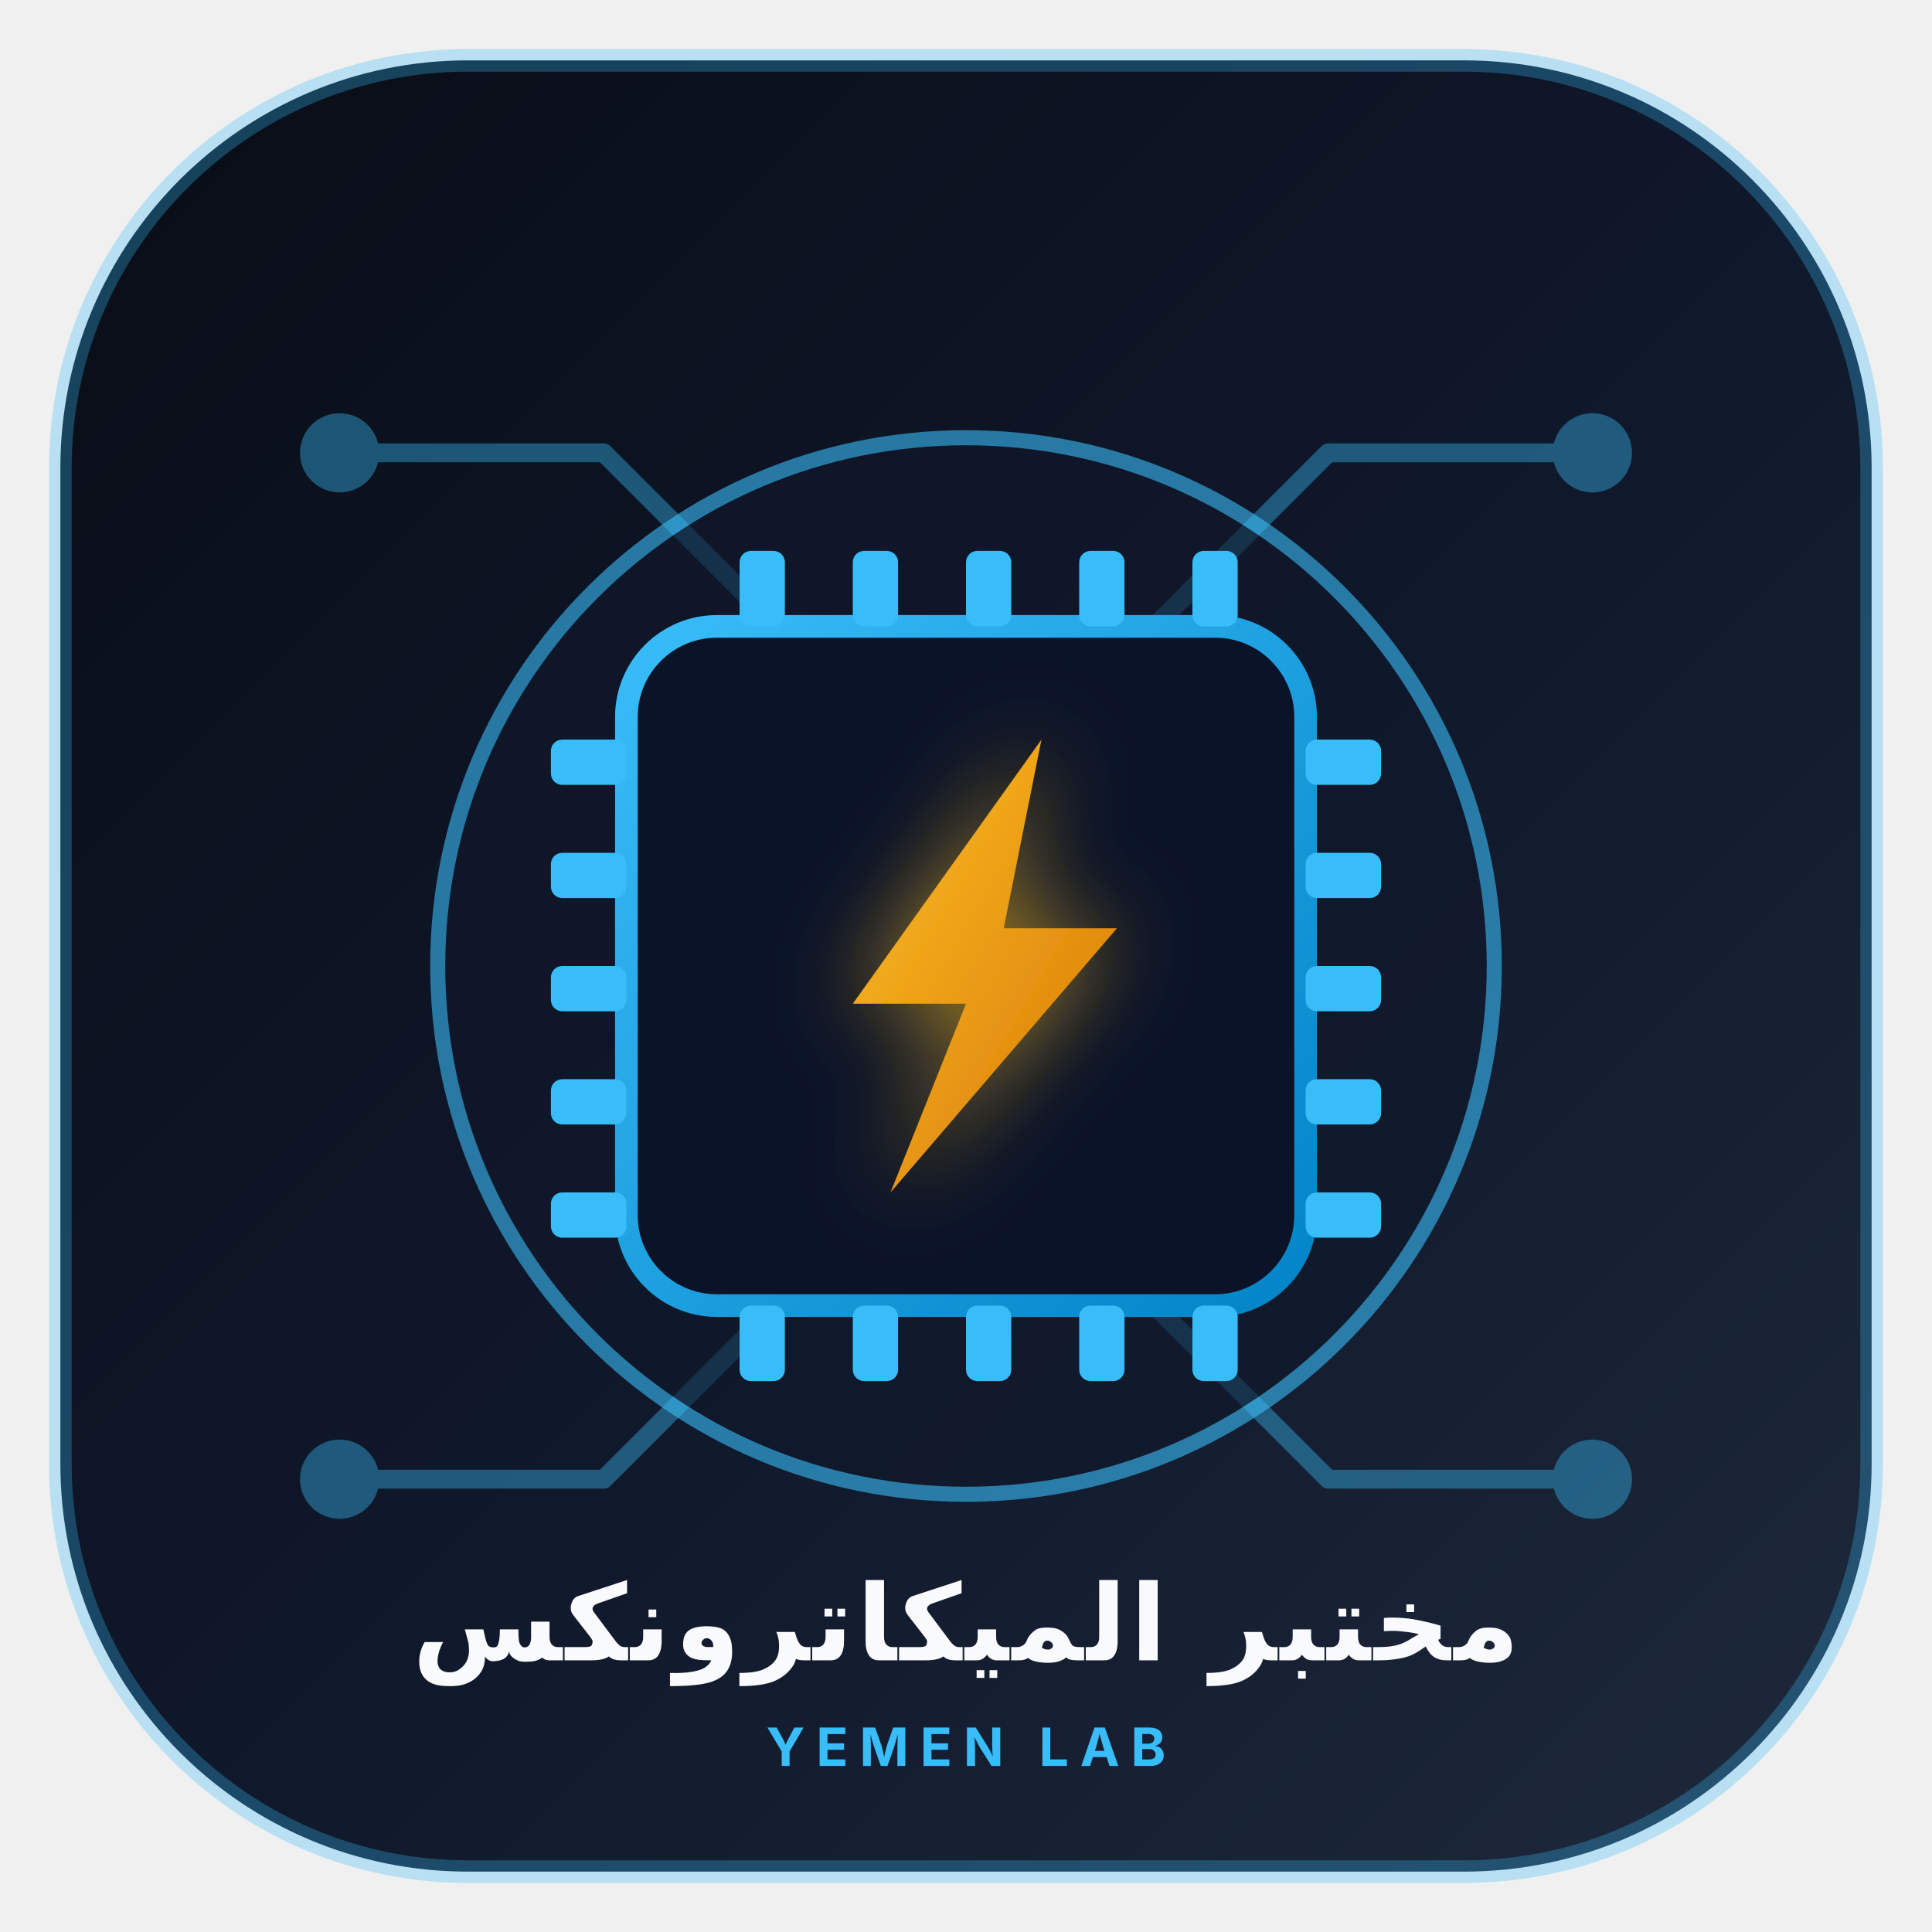
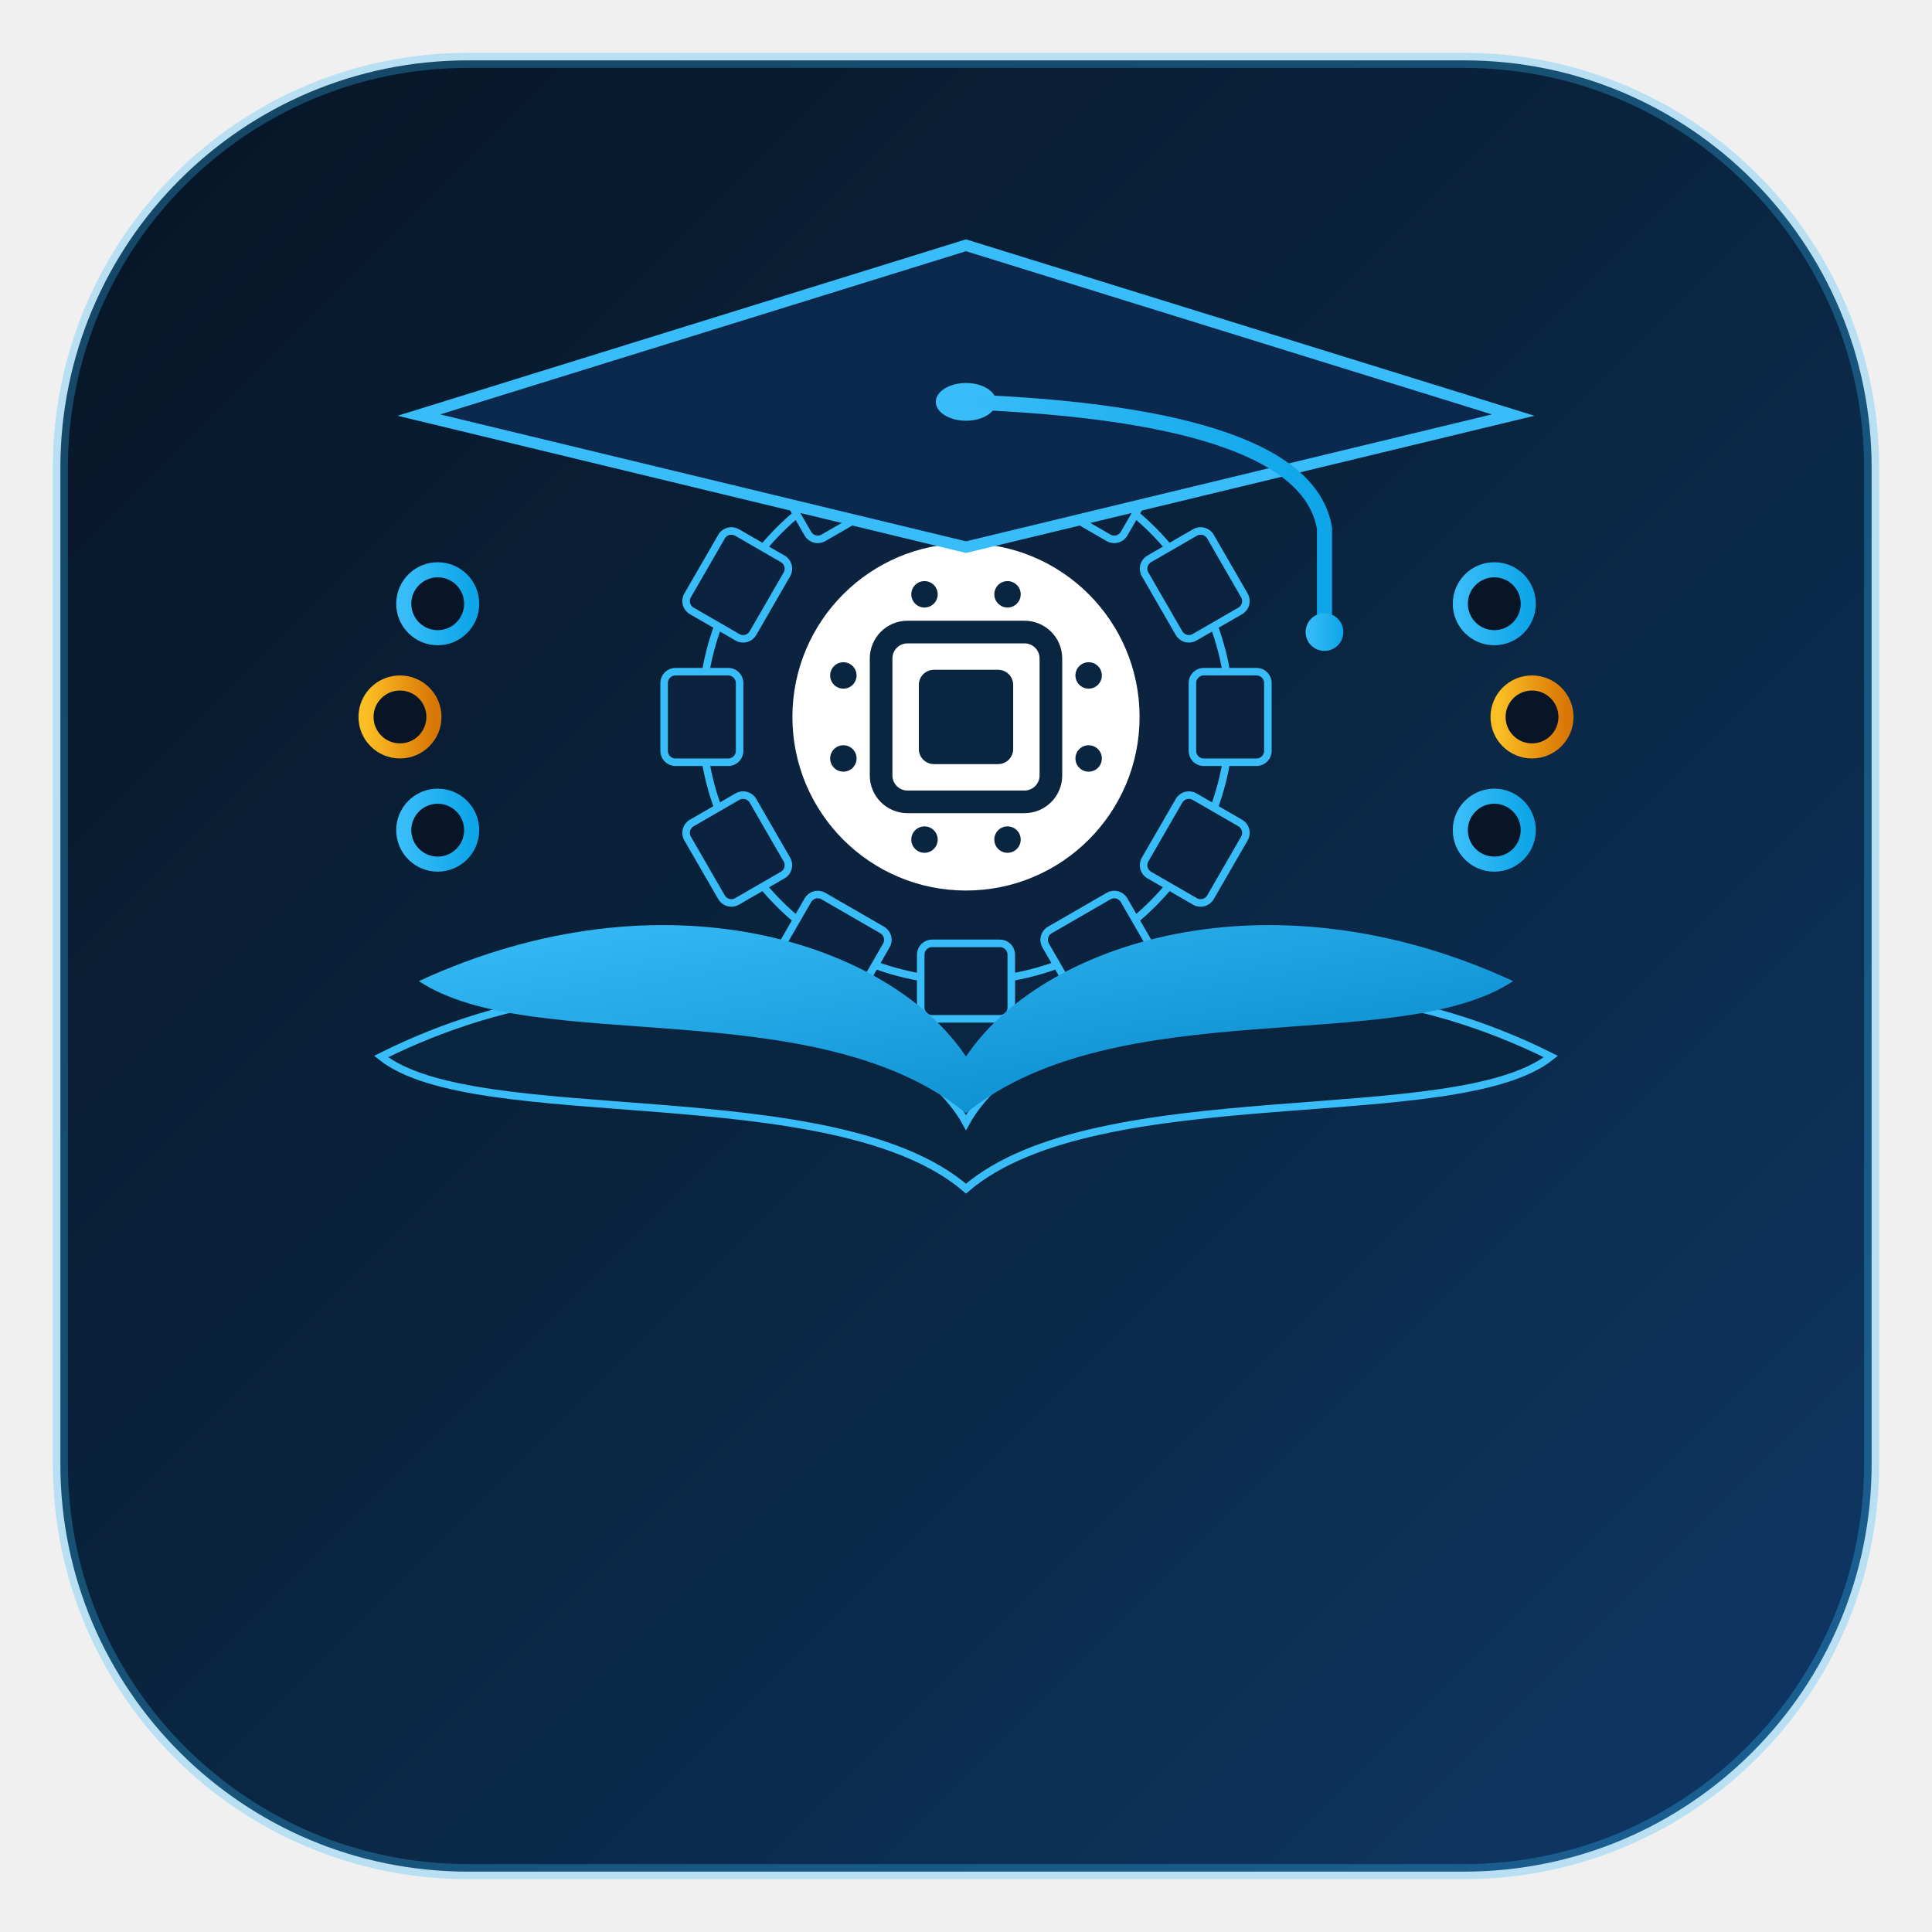
<svg xmlns="http://www.w3.org/2000/svg" viewBox="0 0 512 512" width="512" height="512">
  <defs>
-     <linearGradient id="bg" x1="0%" y1="0%" x2="100%" y2="100%">
-       <stop offset="0%" stop-color="#090d16" />
-       <stop offset="50%" stop-color="#0f172a" />
-       <stop offset="100%" stop-color="#1e293b" />
+     <linearGradient id="icon-bg" x1="0%" y1="0%" x2="100%" y2="100%">
+       <stop offset="0%" stop-color="#071526" />
+       <stop offset="50%" stop-color="#0a2540" />
+       <stop offset="100%" stop-color="#0f3868" />
    </linearGradient>
-     <linearGradient id="accent" x1="0%" y1="0%" x2="100%" y2="100%">
+     <linearGradient id="icon-cap" x1="0%" y1="0%" x2="100%" y2="100%">
+       <stop offset="0%" stop-color="#ffffff" />
+       <stop offset="100%" stop-color="#e0f2fe" />
+     </linearGradient>
+     <linearGradient id="icon-book-top" x1="0%" y1="0%" x2="100%" y2="100%">
      <stop offset="0%" stop-color="#38bdf8" />
      <stop offset="100%" stop-color="#0284c7" />
    </linearGradient>
-     <linearGradient id="gold" x1="0%" y1="0%" x2="100%" y2="100%">
+     <linearGradient id="icon-gold" x1="0%" y1="0%" x2="100%" y2="0%">
      <stop offset="0%" stop-color="#fbbf24" />
      <stop offset="100%" stop-color="#d97706" />
    </linearGradient>
+     <linearGradient id="icon-cyan" x1="0%" y1="0%" x2="100%" y2="0%">
+       <stop offset="0%" stop-color="#38bdf8" />
+       <stop offset="100%" stop-color="#0ea5e9" />
+     </linearGradient>
  </defs>
-   <rect x="16" y="16" width="480" height="480" rx="108" fill="url(#bg)" stroke="#38bdf8" stroke-width="6" stroke-opacity="0.3" />
-   <g stroke="#38bdf8" stroke-width="5" stroke-linecap="round" stroke-linejoin="round" opacity="0.4">
-     <path d="M 90 120 L 160 120 L 210 170" fill="none" />
-     <circle cx="90" cy="120" r="8" fill="#38bdf8" />
-     <path d="M 422 120 L 352 120 L 302 170" fill="none" />
-     <circle cx="422" cy="120" r="8" fill="#38bdf8" />
-     <path d="M 90 392 L 160 392 L 210 342" fill="none" />
-     <circle cx="90" cy="392" r="8" fill="#38bdf8" />
-     <path d="M 422 392 L 352 392 L 302 342" fill="none" />
-     <circle cx="422" cy="392" r="8" fill="#38bdf8" />
+   <rect x="16" y="16" width="480" height="480" rx="108" fill="url(#icon-bg)" stroke="#38bdf8" stroke-width="4" stroke-opacity="0.3" />
+   <g transform="translate(56, 40) scale(0.5)">
+     <path d="M 120 240 L 250 240" fill="none" stroke="url(#icon-cyan)" stroke-width="12" stroke-linecap="round" />
+     <circle cx="120" cy="240" r="18" fill="#071526" stroke="url(#icon-cyan)" stroke-width="8" />
+     <path d="M 100 300 L 235 300" fill="none" stroke="url(#icon-gold)" stroke-width="12" stroke-linecap="round" />
+     <circle cx="100" cy="300" r="18" fill="#071526" stroke="url(#icon-gold)" stroke-width="8" />
+     <path d="M 120 360 L 250 360" fill="none" stroke="url(#icon-cyan)" stroke-width="12" stroke-linecap="round" />
+     <circle cx="120" cy="360" r="18" fill="#071526" stroke="url(#icon-cyan)" stroke-width="8" />
+     <path d="M 680 240 L 550 240" fill="none" stroke="url(#icon-cyan)" stroke-width="12" stroke-linecap="round" />
+     <circle cx="680" cy="240" r="18" fill="#071526" stroke="url(#icon-cyan)" stroke-width="8" />
+     <path d="M 700 300 L 565 300" fill="none" stroke="url(#icon-gold)" stroke-width="12" stroke-linecap="round" />
+     <circle cx="700" cy="300" r="18" fill="#071526" stroke="url(#icon-gold)" stroke-width="8" />
+     <path d="M 680 360 L 550 360" fill="none" stroke="url(#icon-cyan)" stroke-width="12" stroke-linecap="round" />
+     <circle cx="680" cy="360" r="18" fill="#071526" stroke="url(#icon-cyan)" stroke-width="8" />
+     <g fill="#0c2340" stroke="#38bdf8" stroke-width="4">
+       <circle cx="400" cy="300" r="140" />
+       <rect x="376" y="140" width="48" height="40" rx="6" />
+       <rect x="376" y="420" width="48" height="40" rx="6" />
+       <rect x="240" y="276" width="40" height="48" rx="6" />
+       <rect x="520" y="276" width="40" height="48" rx="6" />
+       <rect x="376" y="140" width="48" height="40" rx="6" transform="rotate(30 400 300)" />
+       <rect x="376" y="140" width="48" height="40" rx="6" transform="rotate(60 400 300)" />
+       <rect x="376" y="140" width="48" height="40" rx="6" transform="rotate(120 400 300)" />
+       <rect x="376" y="140" width="48" height="40" rx="6" transform="rotate(150 400 300)" />
+       <rect x="376" y="140" width="48" height="40" rx="6" transform="rotate(210 400 300)" />
+       <rect x="376" y="140" width="48" height="40" rx="6" transform="rotate(240 400 300)" />
+       <rect x="376" y="140" width="48" height="40" rx="6" transform="rotate(300 400 300)" />
+       <rect x="376" y="140" width="48" height="40" rx="6" transform="rotate(330 400 300)" />
+     </g>
+     <circle cx="400" cy="300" r="92" fill="#ffffff" />
+     <rect x="355" y="255" width="90" height="90" rx="14" fill="#ffffff" stroke="#0a2540" stroke-width="12" />
+     <rect x="375" y="275" width="50" height="50" rx="8" fill="#0a2540" />
+     <circle cx="378" cy="235" r="7" fill="#0a2540" />
+     <circle cx="422" cy="235" r="7" fill="#0a2540" />
+     <circle cx="378" cy="365" r="7" fill="#0a2540" />
+     <circle cx="422" cy="365" r="7" fill="#0a2540" />
+     <circle cx="335" cy="278" r="7" fill="#0a2540" />
+     <circle cx="335" cy="322" r="7" fill="#0a2540" />
+     <circle cx="465" cy="278" r="7" fill="#0a2540" />
+     <circle cx="465" cy="322" r="7" fill="#0a2540" />
+     <path d="M 280 145 C 280 205, 520 205, 520 145 Z" fill="#071526" stroke="#38bdf8" stroke-width="4" />
+     <polygon points="400,50 690,140 400,210 110,140" fill="#0b294f" stroke="#38bdf8" stroke-width="6" />
+     <ellipse cx="400" cy="133" rx="16" ry="10" fill="#38bdf8" />
+     <path d="M 400 133 Q 580 140 590 200 L 590 250" fill="none" stroke="url(#icon-cyan)" stroke-width="8" stroke-linecap="round" />
+     <circle cx="590" cy="255" r="10" fill="url(#icon-cyan)" />
+     <path d="M 90 480 C 230 410, 370 460, 400 515 C 430 460, 570 410, 710 480 C 660 520, 470 490, 400 550 C 330 490, 140 520, 90 480 Z" fill="#0a2540" stroke="#38bdf8" stroke-width="4" />
+     <path d="M 110 440 C 240 380, 360 420, 400 480 C 440 420, 560 380, 690 440 C 630 480, 480 445, 400 510 C 320 445, 170 480, 110 440 Z" fill="url(#icon-book-top)" />
  </g>
-   <g fill="#1e293b" stroke="#38bdf8" stroke-width="4" opacity="0.6">
-     <circle cx="256" cy="256" r="140" fill="#0f172a" />
-   </g>
-   <rect x="166" y="166" width="180" height="180" rx="24" fill="#0b1329" stroke="url(#accent)" stroke-width="6" />
-   <g fill="#38bdf8">
-     <rect x="196" y="146" width="12" height="20" rx="3" />
-     <rect x="226" y="146" width="12" height="20" rx="3" />
-     <rect x="256" y="146" width="12" height="20" rx="3" />
-     <rect x="286" y="146" width="12" height="20" rx="3" />
-     <rect x="316" y="146" width="12" height="20" rx="3" />
-     <rect x="196" y="346" width="12" height="20" rx="3" />
-     <rect x="226" y="346" width="12" height="20" rx="3" />
-     <rect x="256" y="346" width="12" height="20" rx="3" />
-     <rect x="286" y="346" width="12" height="20" rx="3" />
-     <rect x="316" y="346" width="12" height="20" rx="3" />
-     <rect x="146" y="196" width="20" height="12" rx="3" />
-     <rect x="146" y="226" width="20" height="12" rx="3" />
-     <rect x="146" y="256" width="20" height="12" rx="3" />
-     <rect x="146" y="286" width="20" height="12" rx="3" />
-     <rect x="146" y="316" width="20" height="12" rx="3" />
-     <rect x="346" y="196" width="20" height="12" rx="3" />
-     <rect x="346" y="226" width="20" height="12" rx="3" />
-     <rect x="346" y="256" width="20" height="12" rx="3" />
-     <rect x="346" y="286" width="20" height="12" rx="3" />
-     <rect x="346" y="316" width="20" height="12" rx="3" />
-   </g>
-   <path d="M 276 196 L 226 266 L 256 266 L 236 316 L 296 246 L 266 246 Z" fill="url(#gold)" filter="drop-shadow(0 0 12px rgba(251, 191, 36, 0.6))" />
-   <text x="256" y="440" font-family="system-ui, -apple-system, sans-serif" font-weight="900" font-size="28" fill="#f8fafc" text-anchor="middle" letter-spacing="1">مختبر الميكاترونكس</text>
-   <text x="256" y="468" font-family="system-ui, -apple-system, sans-serif" font-weight="700" font-size="14" fill="#38bdf8" text-anchor="middle" letter-spacing="3">YEMEN LAB</text>
</svg>
